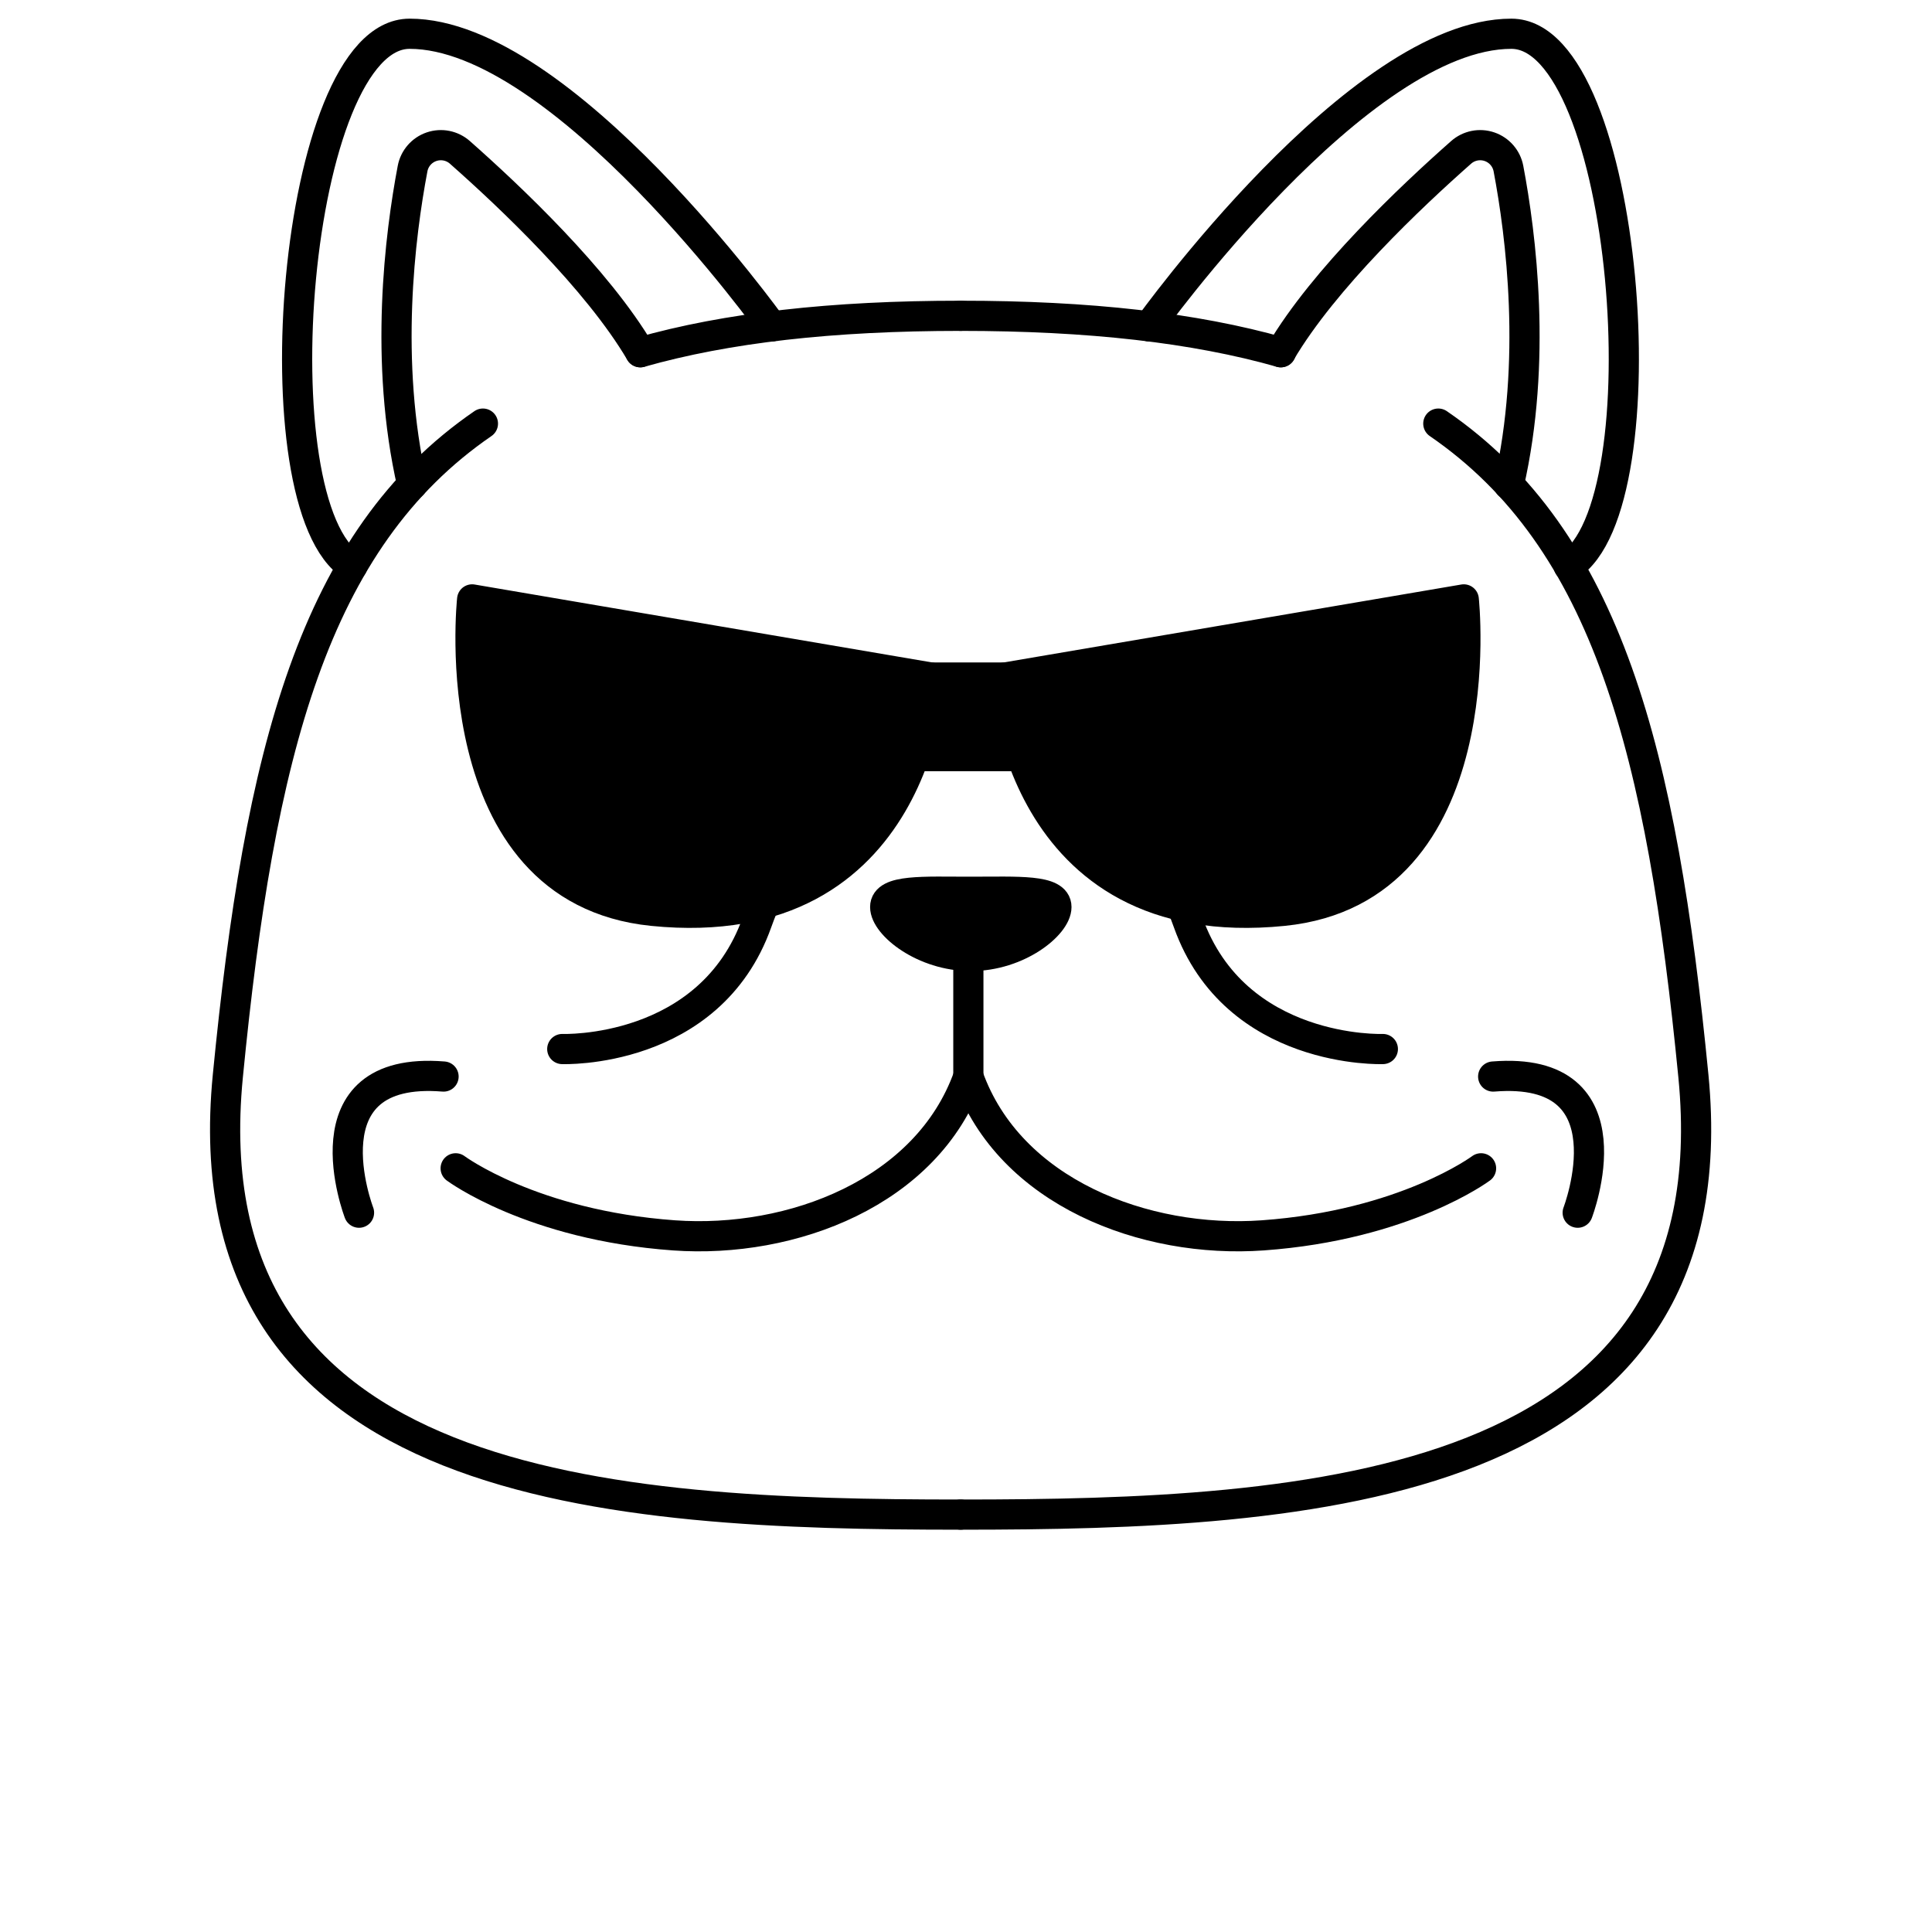
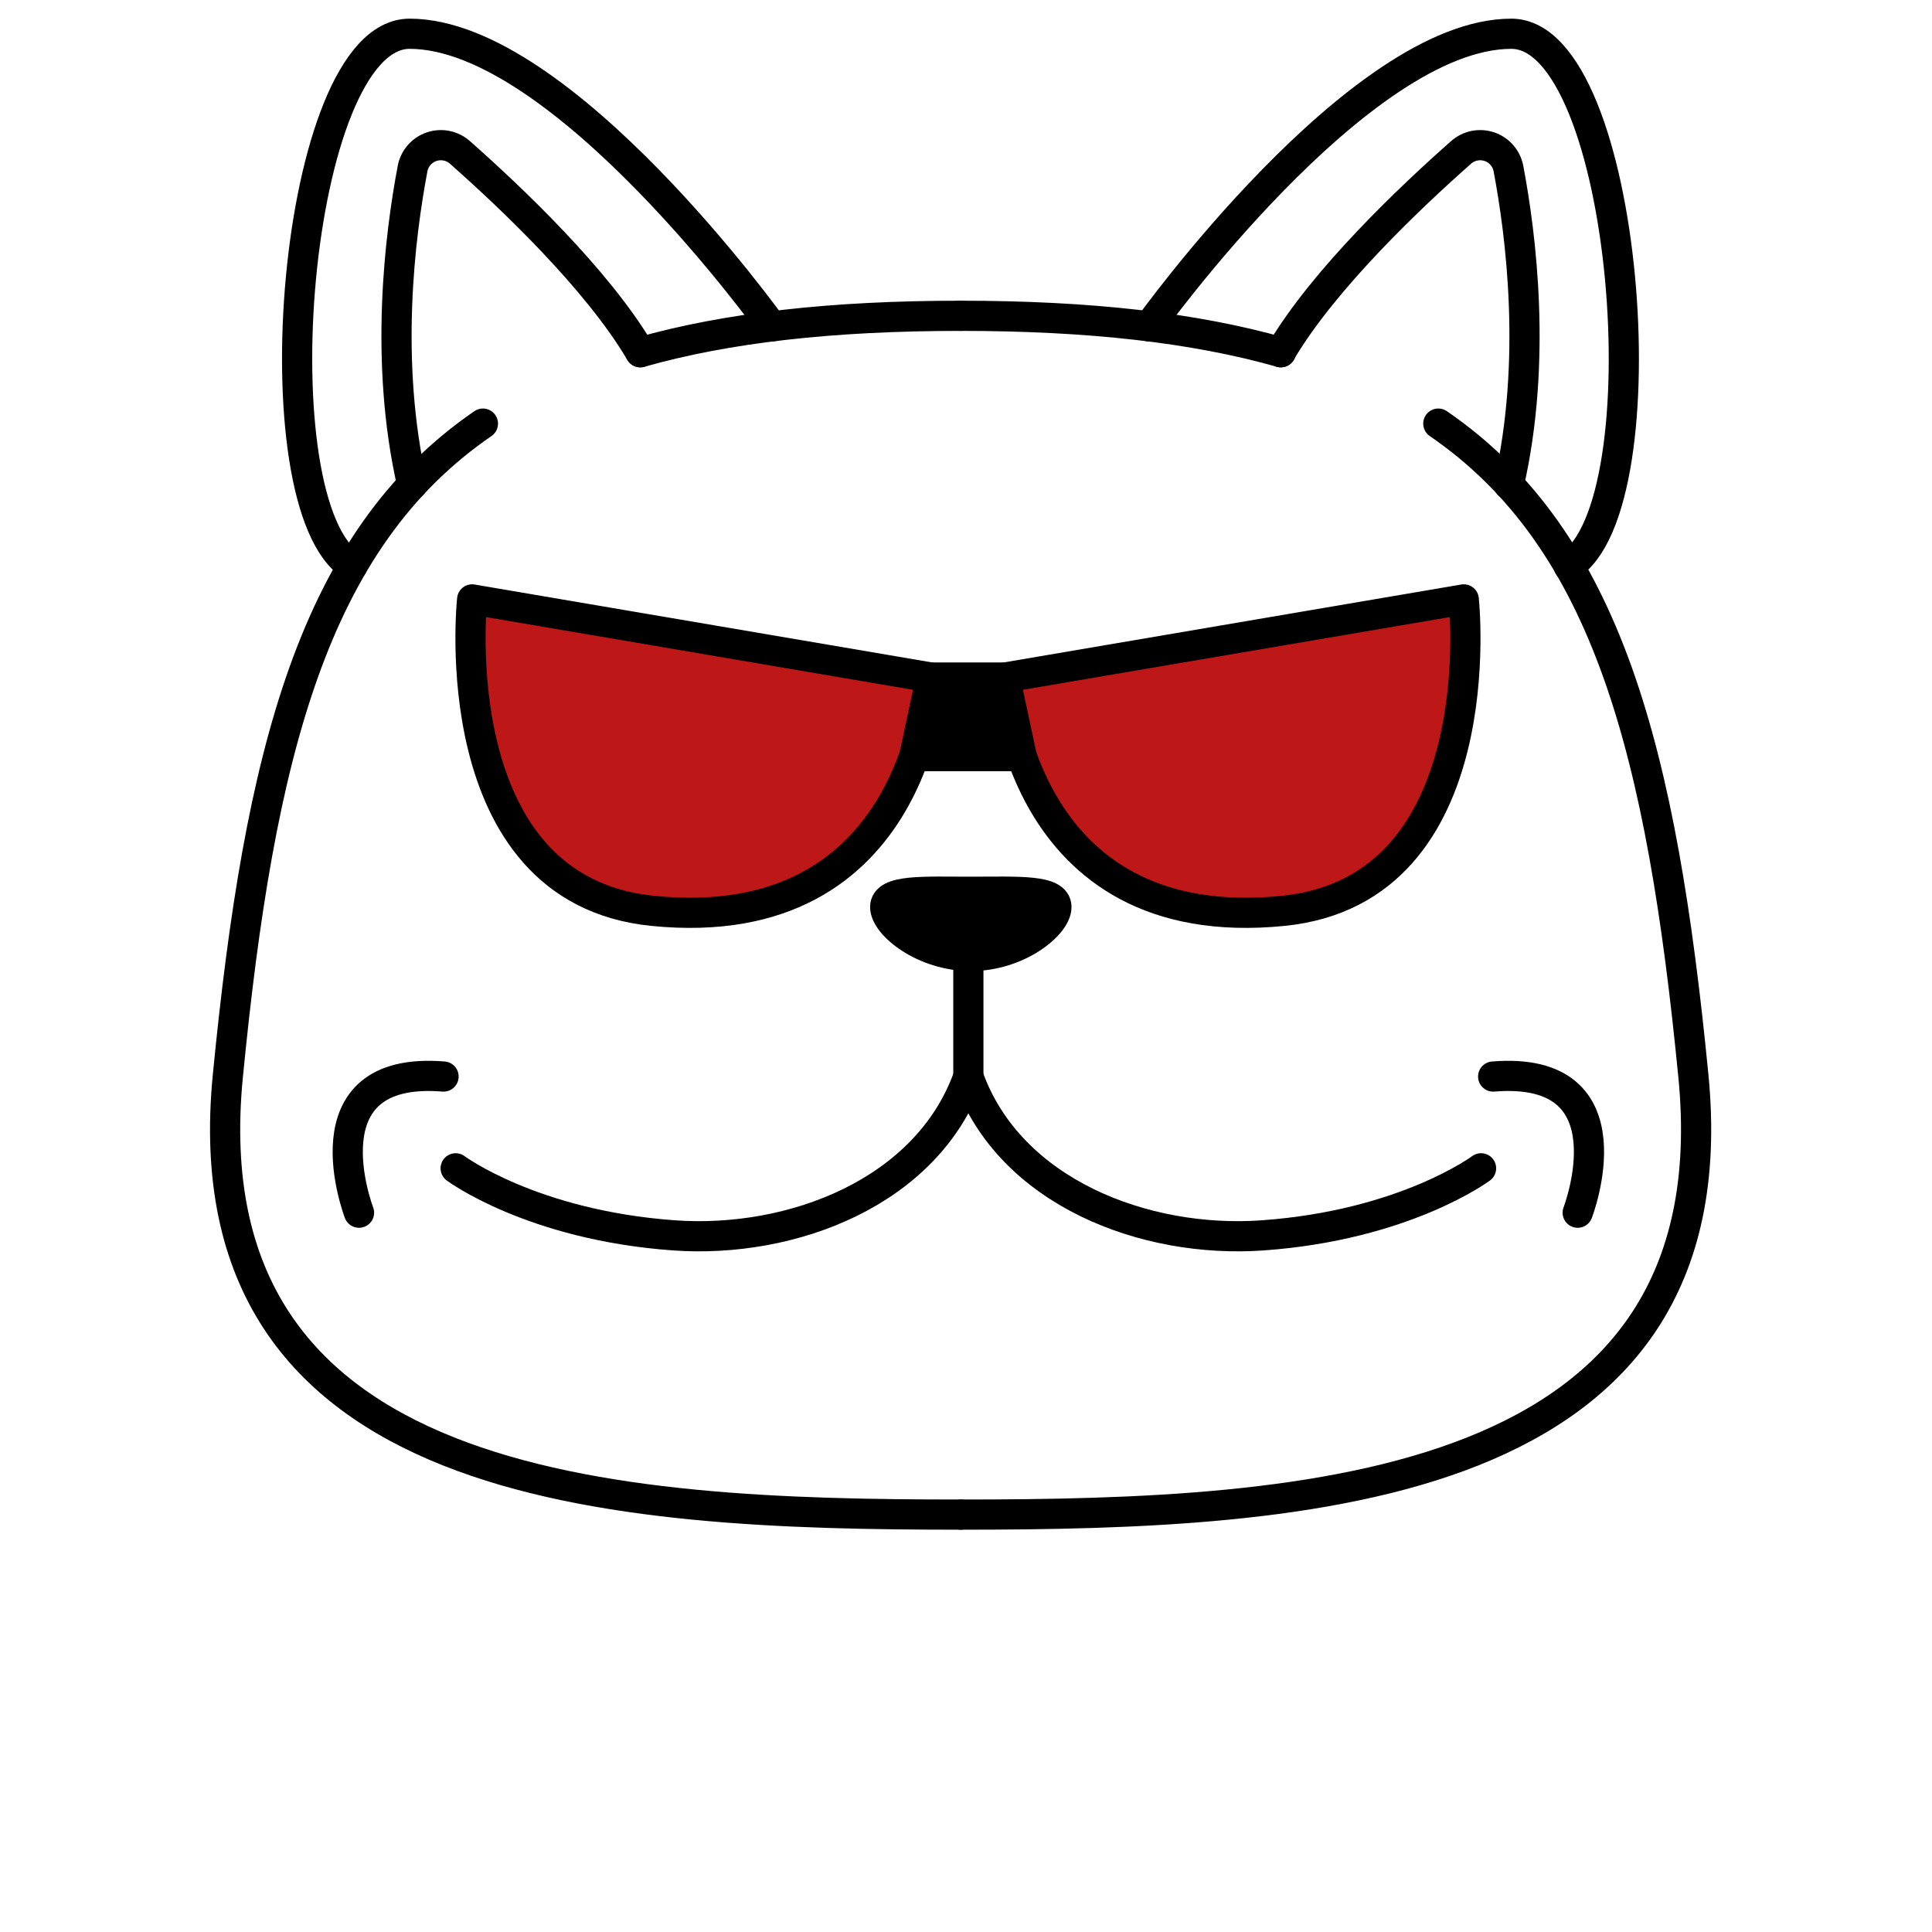
<svg xmlns="http://www.w3.org/2000/svg" width="1867" height="1867" viewBox="0 0 1867 1867" fill="none">
  <path d="M1431.23 1129C1431.23 1129 1357.65 1183.96 1220.27 1193.8C1106.35 1201.97 975.689 1152.17 935.775 1040.38C895.869 1152.18 765.196 1201.97 651.275 1193.8C513.91 1183.91 440.332 1129 440.332 1129" stroke="black" stroke-width="29.168" stroke-linecap="round" stroke-linejoin="round" />
  <path d="M935.78 1040.32V923.563" stroke="black" stroke-width="29.168" stroke-linecap="round" stroke-linejoin="round" />
-   <path d="M1020.88 876.509C1020.88 893.659 983.829 923.831 938.141 923.831C892.452 923.831 855.402 893.669 855.402 876.509C855.402 859.359 892.42 861.777 938.141 861.777C983.858 861.777 1020.88 859.38 1020.88 876.509Z" fill="black" stroke="black" stroke-width="29.168" stroke-linecap="round" stroke-linejoin="round" />
+   <path d="M1020.88 876.509C1020.88 893.659 983.829 923.831 938.141 923.831C892.453 923.831 855.403 893.669 855.403 876.509C855.403 859.359 892.42 861.777 938.141 861.777C983.858 861.777 1020.88 859.38 1020.88 876.509Z" fill="black" stroke="black" stroke-width="29.168" stroke-linecap="round" stroke-linejoin="round" />
  <path d="M618.784 340.393C702.334 316.7 804.034 305.178 928.283 305.178" stroke="black" stroke-width="29.168" stroke-linecap="round" stroke-linejoin="round" />
-   <path d="M928.283 1463.65C592.208 1463.65 180.865 1442.09 220.162 1039.88C250.648 727.726 302.952 521.734 466.675 409.358" stroke="black" stroke-width="29.168" stroke-linecap="round" stroke-linejoin="round" />
+   <path d="M928.283 1463.65C592.208 1463.65 180.865 1442.09 220.162 1039.88C250.648 727.726 302.952 521.734 466.675 409.359" stroke="black" stroke-width="29.168" stroke-linecap="round" stroke-linejoin="round" />
  <path d="M745.921 315.392C745.921 315.392 543.345 32.618 395.843 32.618C283.173 32.618 247.059 489.063 340.414 546.942" stroke="black" stroke-width="29.168" stroke-linecap="round" stroke-linejoin="round" />
  <path d="M618.784 340.393C576.921 269.388 492.403 189.629 444.413 147.246C436.922 140.63 426.461 138.546 417.011 141.776C407.561 145.006 400.57 153.06 398.705 162.874C386.536 227.055 371.074 349.084 398.33 468.347" stroke="black" stroke-width="29.168" stroke-linecap="round" stroke-linejoin="round" />
  <path d="M1110.41 315.392C1110.41 315.392 1312.99 32.618 1460.49 32.618C1573.16 32.618 1609.27 489.063 1515.92 546.942" stroke="black" stroke-width="29.168" stroke-linecap="round" stroke-linejoin="round" />
  <path d="M1237.58 340.393C1279.44 269.388 1363.92 189.629 1411.97 147.246C1419.46 140.63 1429.92 138.546 1439.37 141.776C1448.82 145.006 1455.82 153.06 1457.69 162.874C1469.86 227.055 1485.32 349.084 1458.07 468.347" stroke="black" stroke-width="29.168" stroke-linecap="round" stroke-linejoin="round" />
  <path d="M1237.81 340.393C1154.26 316.7 1052.53 305.178 928.283 305.178" stroke="black" stroke-width="29.168" stroke-linecap="round" stroke-linejoin="round" />
-   <path d="M928.283 1463.65C1264.5 1463.65 1675.73 1442.09 1636.43 1039.88C1605.92 727.726 1553.64 521.734 1389.92 409.358" stroke="black" stroke-width="29.168" stroke-linecap="round" stroke-linejoin="round" />
+   <path d="M928.283 1463.65C1264.5 1463.65 1675.73 1442.09 1636.43 1039.88C1605.92 727.726 1553.64 521.734 1389.92 409.359" stroke="black" stroke-width="29.168" stroke-linecap="round" stroke-linejoin="round" />
  <path d="M346.945 1171.89C346.945 1171.89 292.015 1029.2 428.63 1040.32" stroke="black" stroke-width="29.168" stroke-linecap="round" stroke-linejoin="round" />
  <path d="M1524.61 1171.89C1524.61 1171.89 1579.54 1029.2 1442.93 1040.32" stroke="black" stroke-width="29.168" stroke-linecap="round" stroke-linejoin="round" />
-   <path d="M456.26 579.234L899.693 654.761C899.693 654.761 888.784 906.266 630.602 880.208C425.92 859.526 456.26 579.228 456.26 579.228V579.234Z" fill="black" stroke="black" stroke-width="29.168" stroke-linecap="round" stroke-linejoin="round" />
-   <path d="M1414.51 579.234L971.08 654.761C971.08 654.761 981.989 906.266 1240.14 880.208C1444.97 859.526 1414.51 579.228 1414.51 579.228V579.234Z" fill="black" stroke="black" stroke-width="29.168" stroke-linecap="round" stroke-linejoin="round" />
-   <path d="M987.3 730.672H883.505L899.758 654.761H971.055L987.3 730.672Z" fill="black" stroke="black" stroke-width="29.168" stroke-linecap="round" stroke-linejoin="round" />
-   <path d="M1336.33 1013.74C1336.33 1013.74 1193.82 1019.14 1148.19 891.39C1085.5 715.913 939.836 722.186 939.836 722.186C939.836 722.186 794.177 715.997 731.478 891.39C685.854 1019.14 543.343 1013.74 543.343 1013.74" stroke="black" stroke-width="29.168" stroke-linecap="round" stroke-linejoin="round" />
+   <path d="M456.26 579.234L899.693 654.761C899.693 654.761 888.785 906.266 630.602 880.208C425.92 859.526 456.26 579.228 456.26 579.228V579.234Z" fill="#BE1717" stroke="black" stroke-width="29.168" stroke-linecap="round" stroke-linejoin="round" />
+   <path d="M1414.51 579.234L971.08 654.761C971.08 654.761 981.989 906.266 1240.14 880.208C1444.97 859.526 1414.51 579.228 1414.51 579.228V579.234Z" fill="#BE1717" stroke="black" stroke-width="29.168" stroke-linecap="round" stroke-linejoin="round" />
+   <path d="M987.3 730.672H883.505L899.759 654.761H971.055L987.3 730.672Z" fill="black" stroke="black" stroke-width="29.168" stroke-linecap="round" stroke-linejoin="round" />
</svg>
